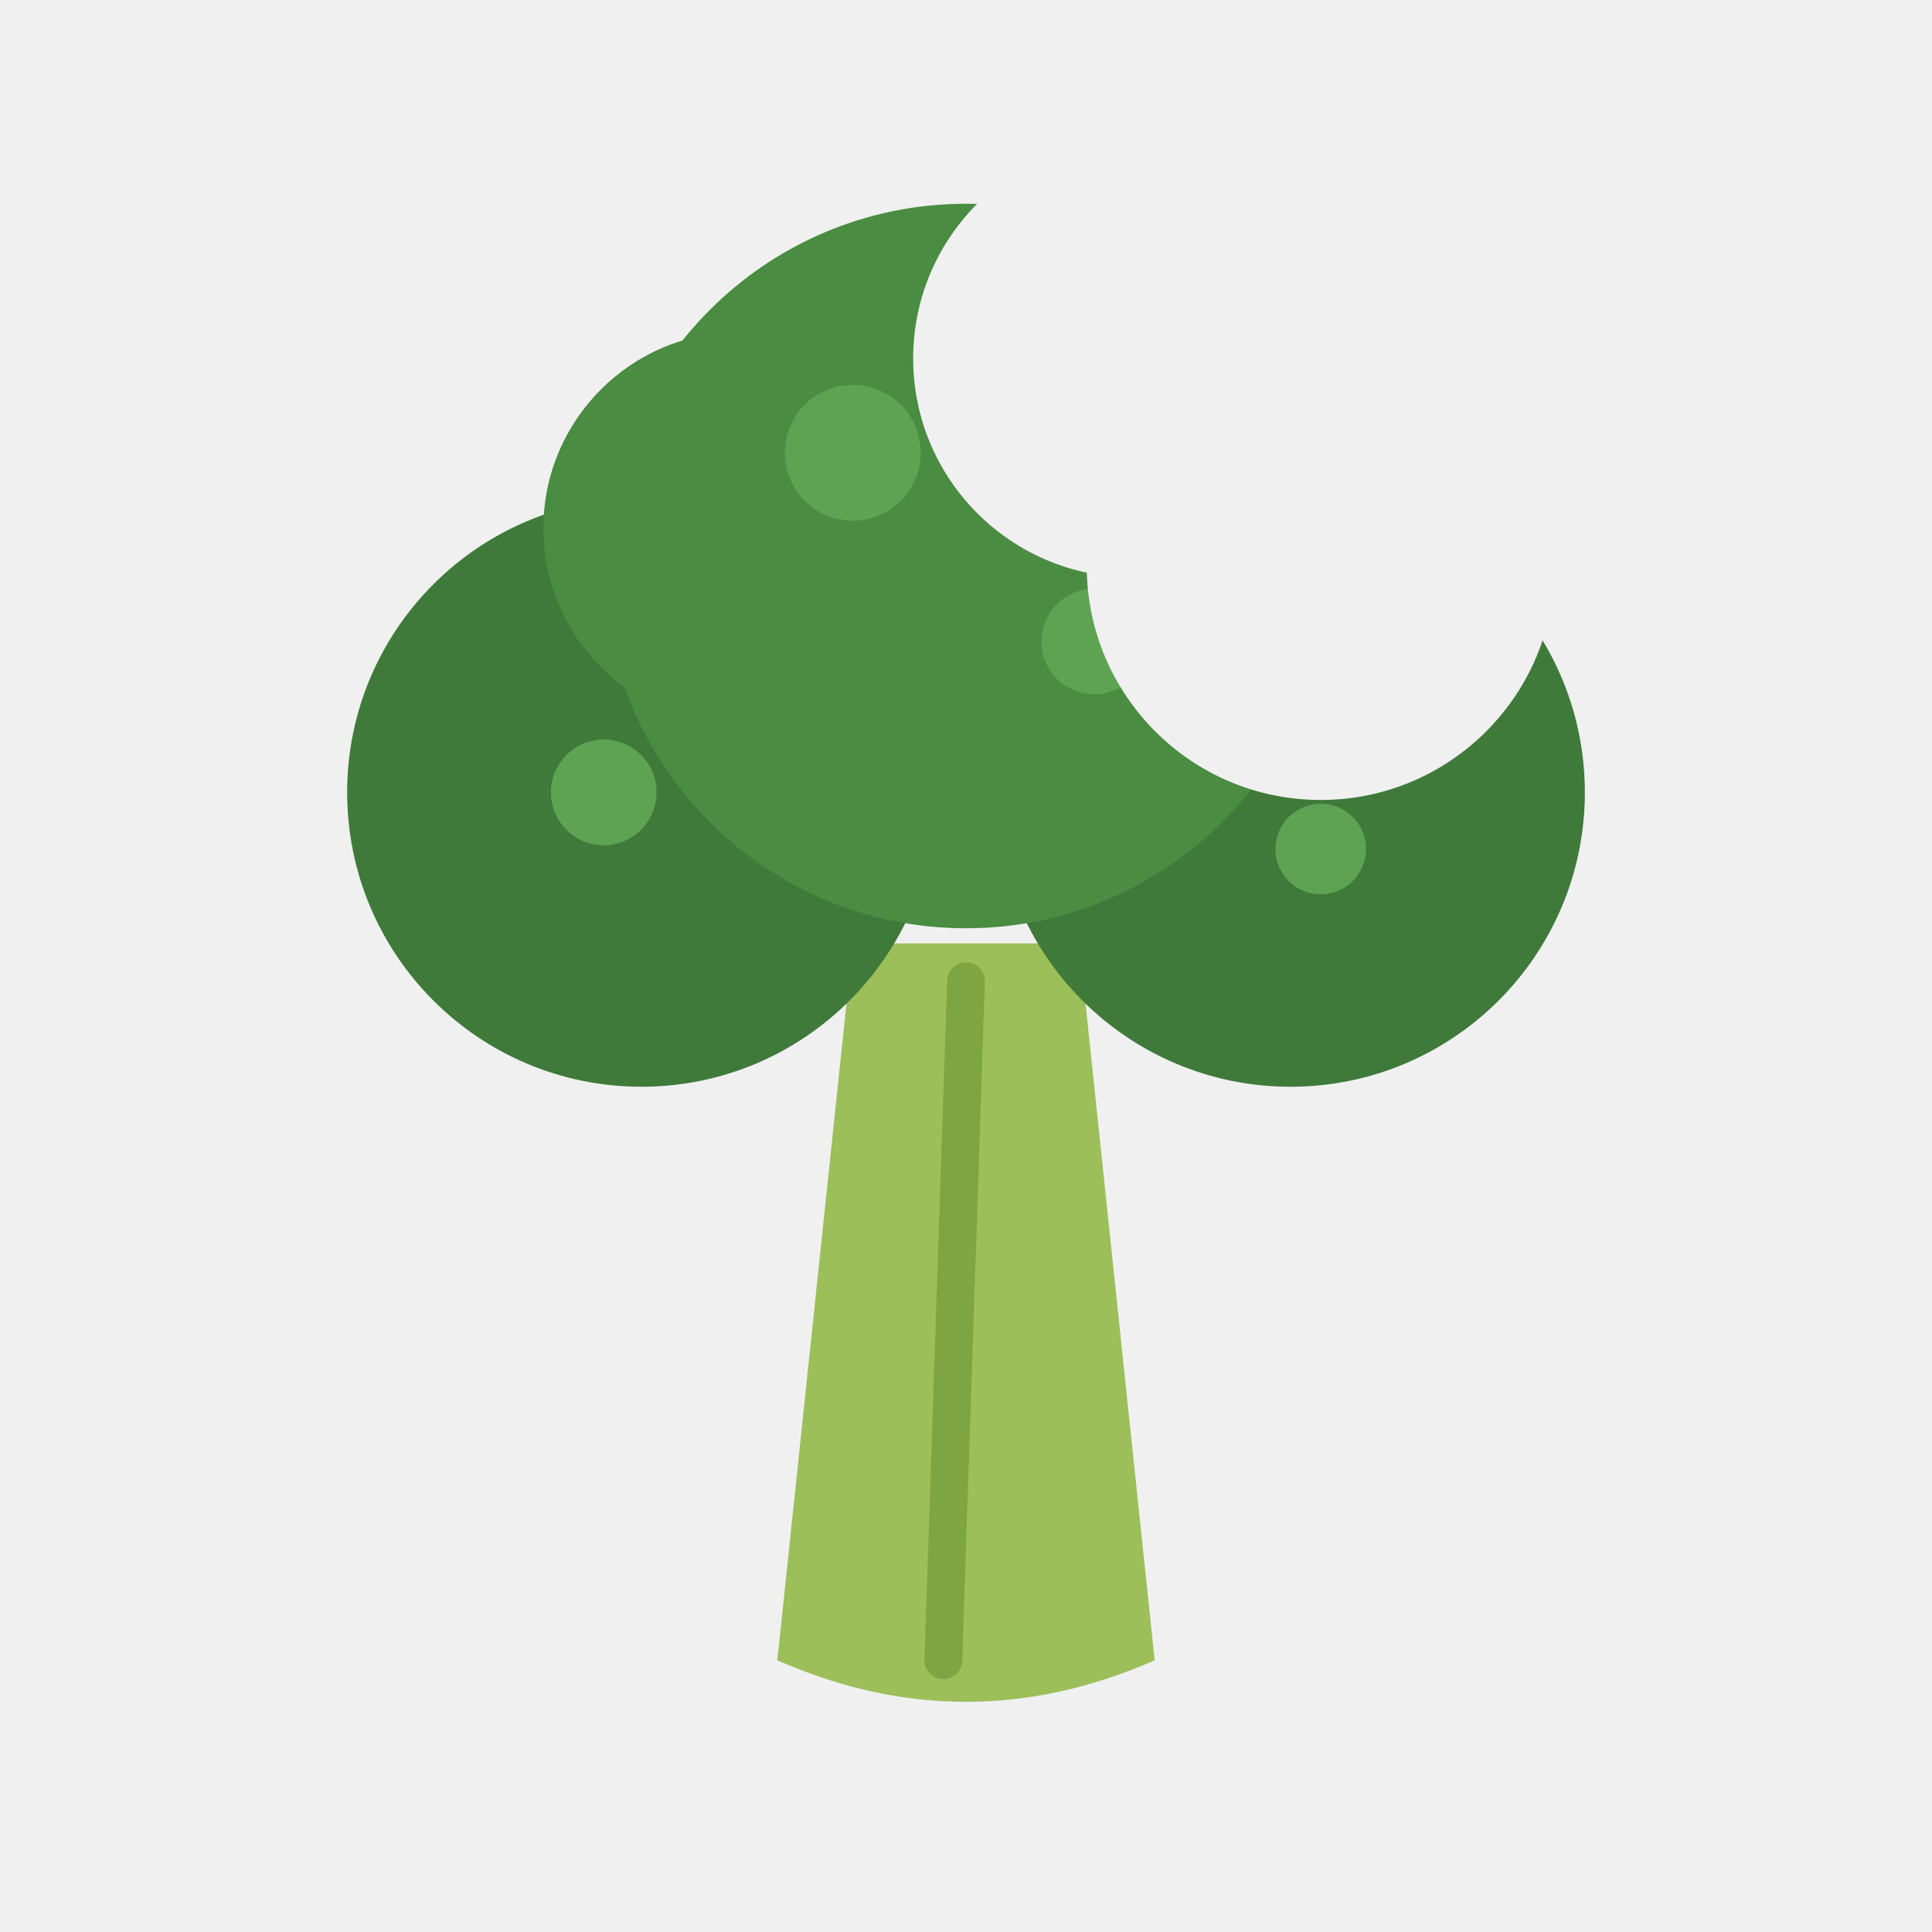
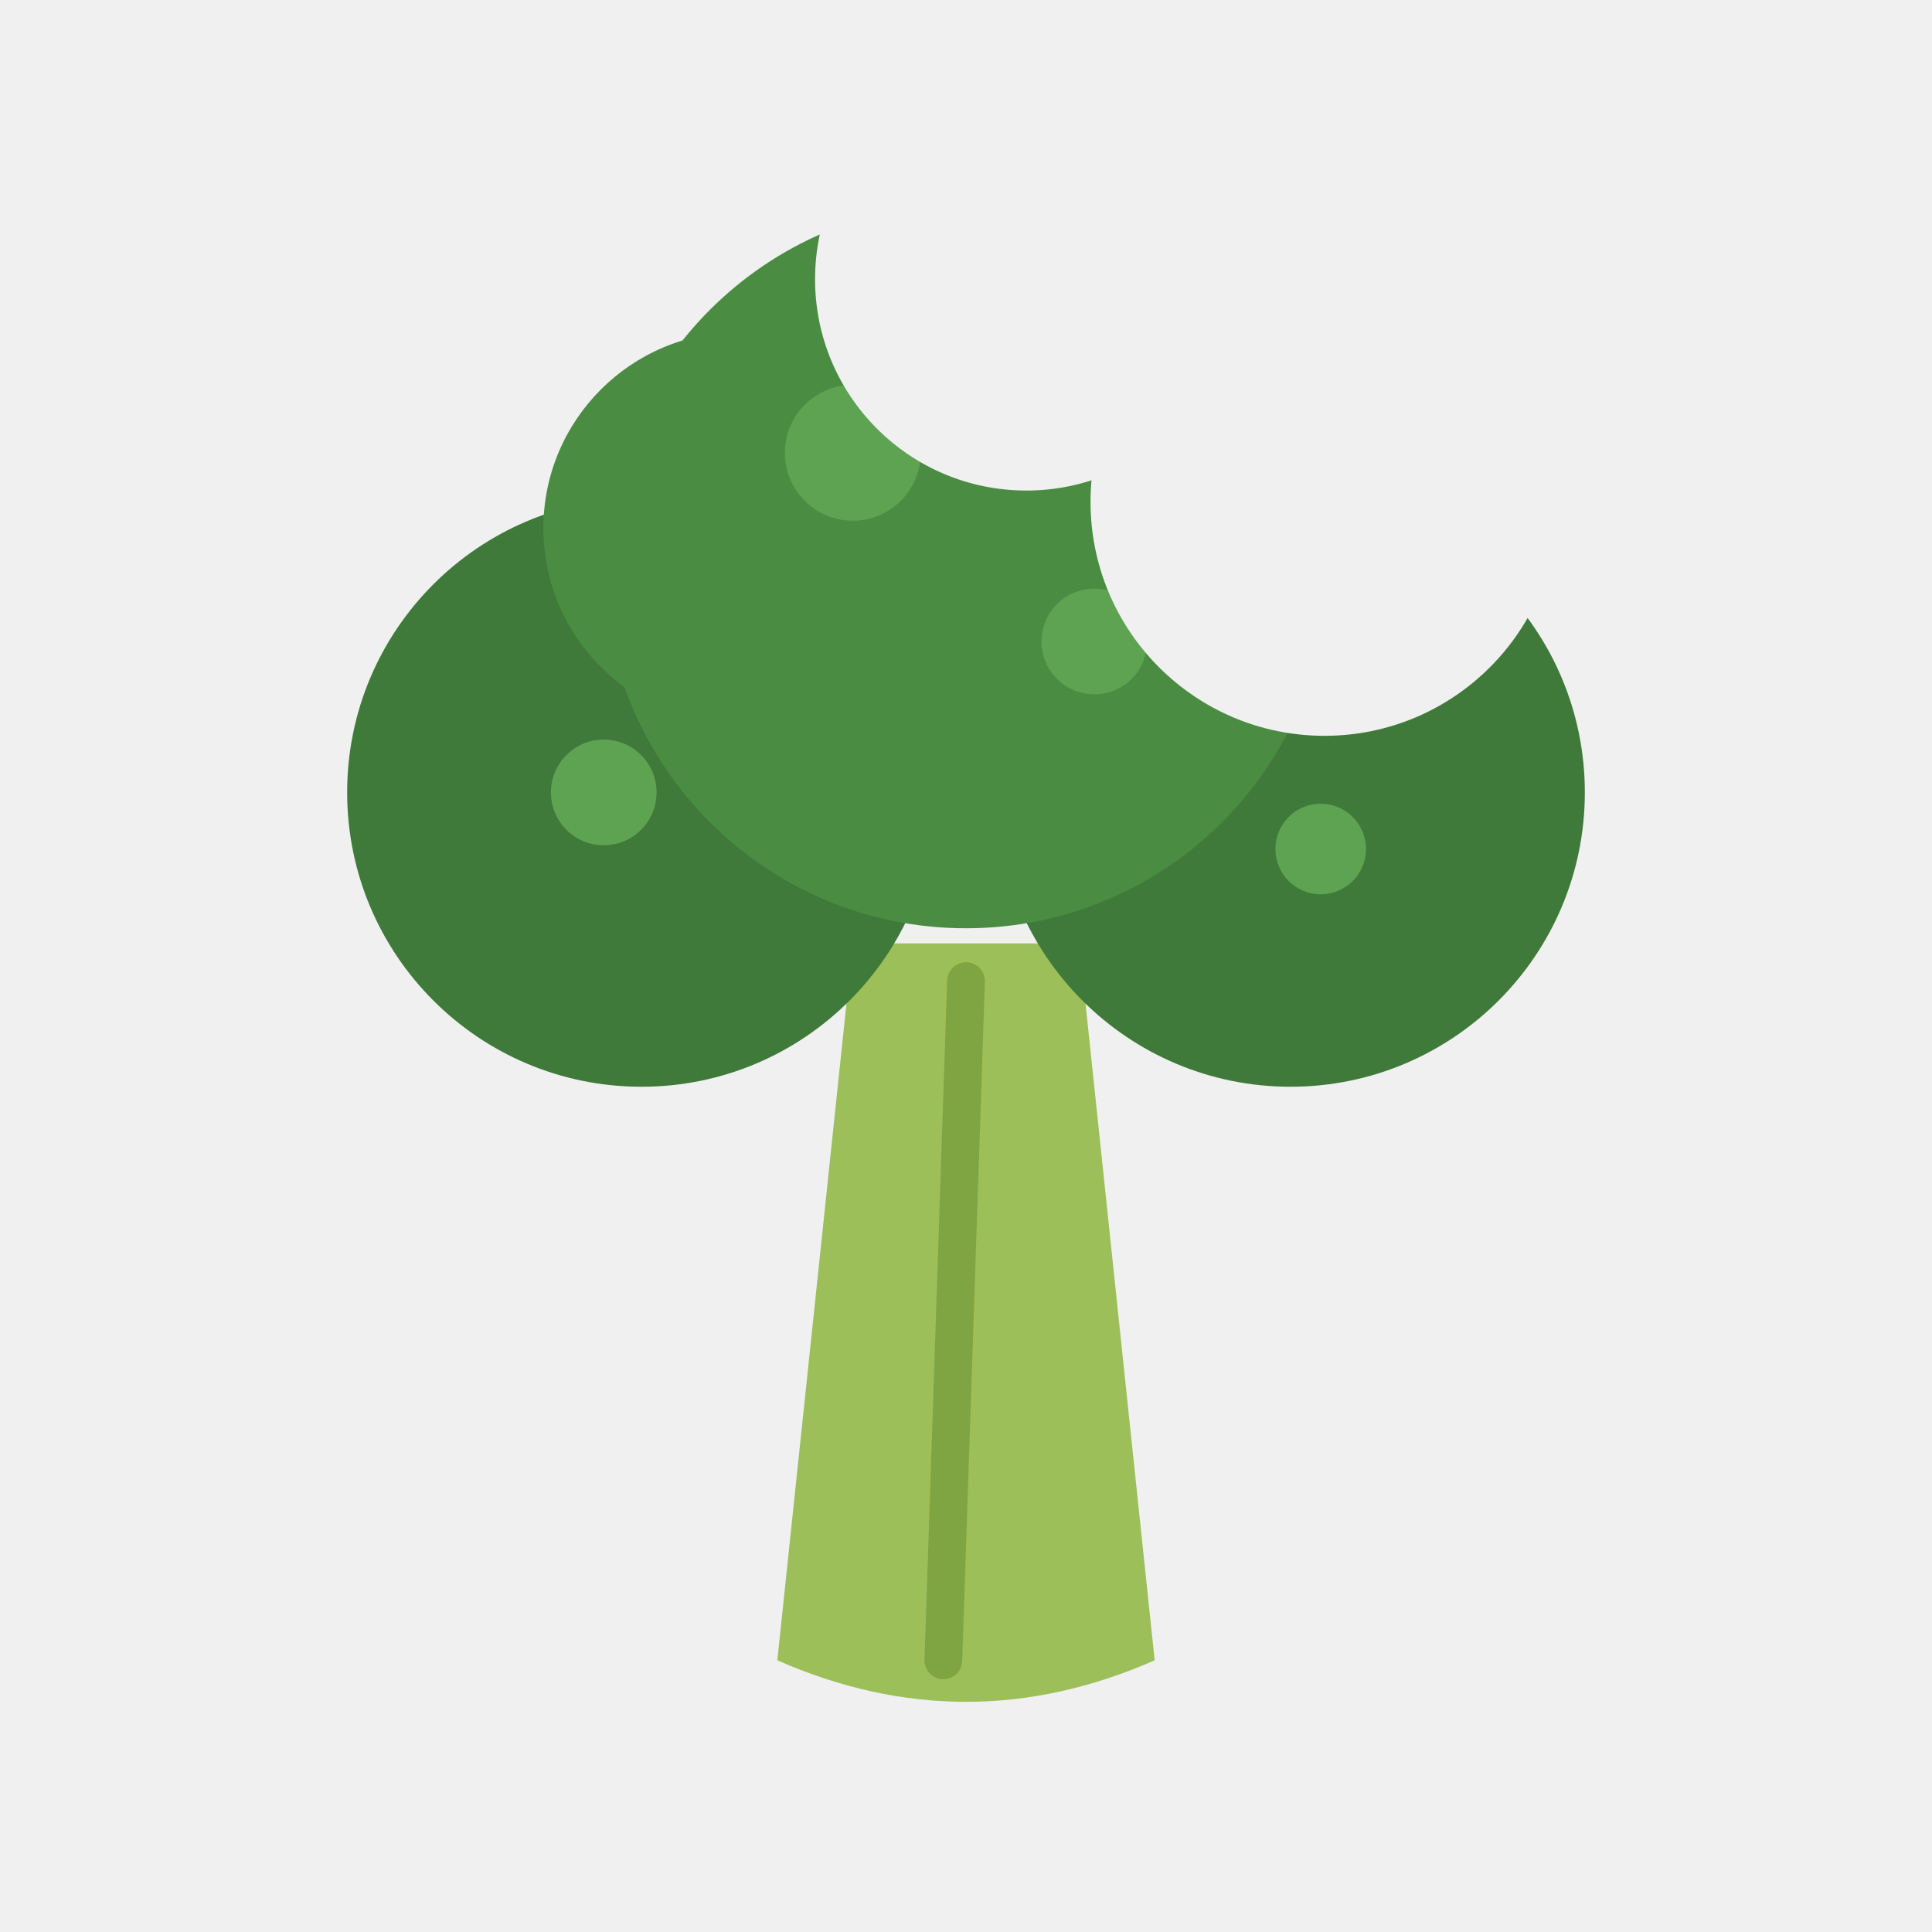
<svg xmlns="http://www.w3.org/2000/svg" viewBox="0 0 512 512" width="512" height="512">
  <defs>
    <mask id="g">
      <rect width="512" height="512" fill="white" />
-       <circle cx="350" cy="150" r="62" fill="black" />
-       <circle cx="300" cy="95" r="58" fill="black" />
+       <circle cx="351" cy="133" r="62" fill="black" />
+       <circle cx="272" cy="74" r="56" fill="black" />
    </mask>
  </defs>
  <g mask="url(#g)">
    <path d="M226 250 L206 440 Q256 462 306 440 L286 250 Z" fill="#9CBF5A" />
    <path d="M256 260 L250 440" stroke="#7FA442" stroke-width="10" stroke-linecap="round" />
    <circle cx="170" cy="210" r="78" fill="#3F7A3A" />
    <circle cx="342" cy="210" r="78" fill="#3F7A3A" />
    <circle cx="256" cy="150" r="96" fill="#4A8C42" />
    <circle cx="196" cy="140" r="52" fill="#4A8C42" />
    <circle cx="316" cy="140" r="52" fill="#4A8C42" />
    <circle cx="226" cy="120" r="18" fill="#5EA352" />
    <circle cx="290" cy="170" r="14" fill="#5EA352" />
    <circle cx="160" cy="210" r="14" fill="#5EA352" />
    <circle cx="350" cy="225" r="12" fill="#5EA352" />
  </g>
</svg>
